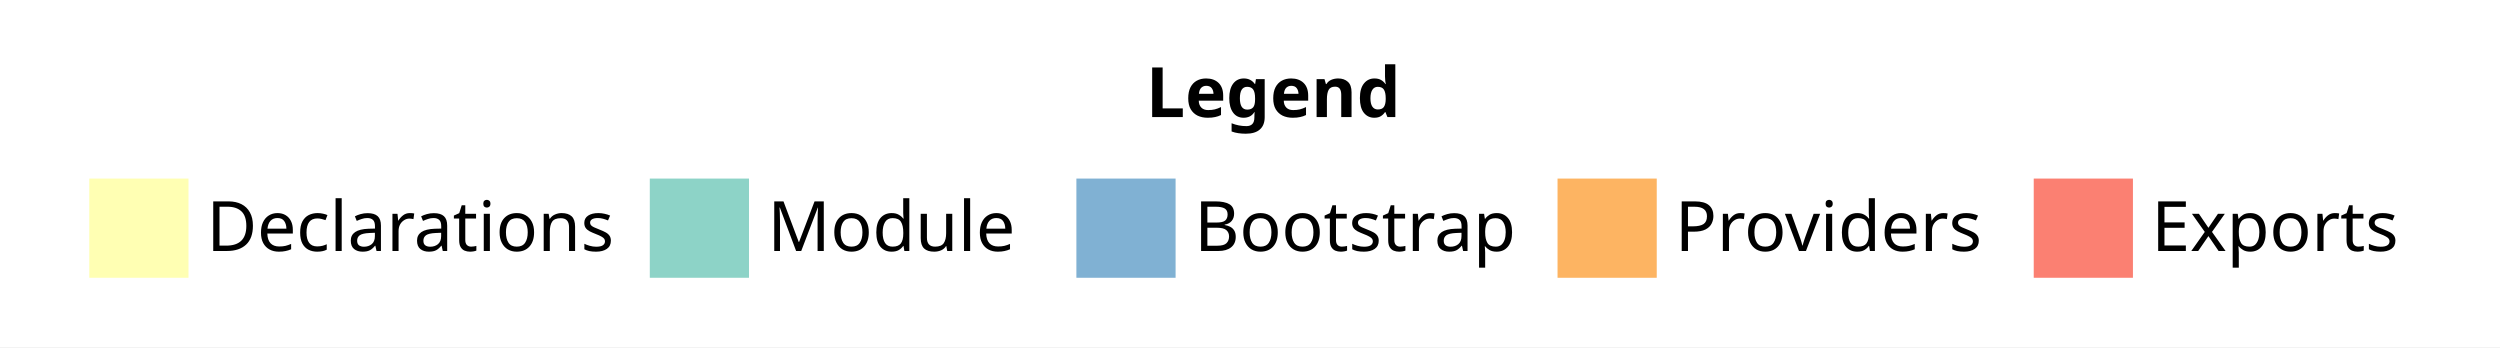
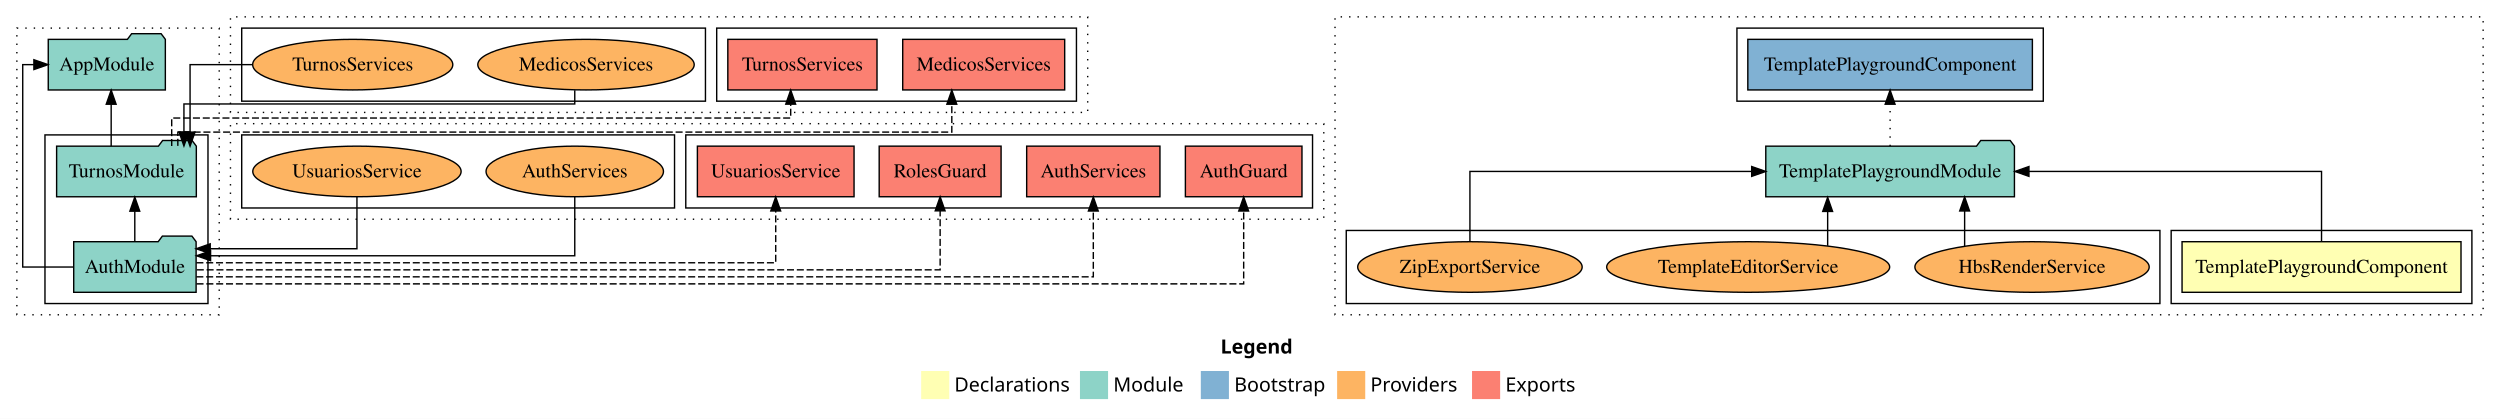
- <svg xmlns="http://www.w3.org/2000/svg" width="504pt" height="70pt" viewBox="0.00 0.00 504.00 70.00">
-   <g id="graph0" class="graph" transform="scale(1 1) rotate(0) translate(4 66)">
-     <polygon fill="white" stroke="transparent" points="-4,4 -4,-66 500,-66 500,4 -4,4" />
-     <text text-anchor="start" x="227.01" y="-42.4" font-family="Times-12" font-weight="bold" font-size="14.00">Legend</text>
-     <polygon fill="#ffffb3" stroke="transparent" points="14,-10 14,-30 34,-30 34,-10 14,-10" />
-     <text text-anchor="start" x="37.63" y="-15.4" font-family="Times-12" font-size="14.00">  Declarations</text>
-     <polygon fill="#8dd3c7" stroke="transparent" points="127,-10 127,-30 147,-30 147,-10 127,-10" />
-     <text text-anchor="start" x="150.73" y="-15.4" font-family="Times-12" font-size="14.00">  Module</text>
-     <polygon fill="#80b1d3" stroke="transparent" points="213,-10 213,-30 233,-30 233,-10 213,-10" />
-     <text text-anchor="start" x="236.78" y="-15.4" font-family="Times-12" font-size="14.00">  Bootstrap</text>
-     <polygon fill="#fdb462" stroke="transparent" points="310,-10 310,-30 330,-30 330,-10 310,-10" />
-     <text text-anchor="start" x="333.67" y="-15.4" font-family="Times-12" font-size="14.00">  Providers</text>
-     <polygon fill="#fb8072" stroke="transparent" points="406,-10 406,-30 426,-30 426,-10 406,-10" />
-     <text text-anchor="start" x="429.73" y="-15.4" font-family="Times-12" font-size="14.00">  Exports</text>
+ <svg xmlns="http://www.w3.org/2000/svg" width="1779pt" height="298pt" viewBox="0.00 0.00 1779.00 298.00">
+   <g id="graph0" class="graph" transform="scale(1 1) rotate(0) translate(4 294)">
+     <polygon fill="white" stroke="transparent" points="-4,4 -4,-294 1775,-294 1775,4 -4,4" />
+     <text text-anchor="start" x="864.51" y="-42.4" font-family="Times-12" font-weight="bold" font-size="14.00">Legend</text>
+     <polygon fill="#ffffb3" stroke="transparent" points="651.5,-10 651.5,-30 671.5,-30 671.5,-10 651.5,-10" />
+     <text text-anchor="start" x="675.13" y="-15.4" font-family="Times-12" font-size="14.00">  Declarations</text>
+     <polygon fill="#8dd3c7" stroke="transparent" points="764.5,-10 764.5,-30 784.5,-30 784.5,-10 764.5,-10" />
+     <text text-anchor="start" x="788.23" y="-15.4" font-family="Times-12" font-size="14.00">  Module</text>
+     <polygon fill="#80b1d3" stroke="transparent" points="850.5,-10 850.5,-30 870.5,-30 870.5,-10 850.5,-10" />
+     <text text-anchor="start" x="874.28" y="-15.4" font-family="Times-12" font-size="14.00">  Bootstrap</text>
+     <polygon fill="#fdb462" stroke="transparent" points="947.5,-10 947.5,-30 967.5,-30 967.5,-10 947.5,-10" />
+     <text text-anchor="start" x="971.17" y="-15.4" font-family="Times-12" font-size="14.00">  Providers</text>
+     <polygon fill="#fb8072" stroke="transparent" points="1043.5,-10 1043.5,-30 1063.5,-30 1063.5,-10 1043.5,-10" />
+     <text text-anchor="start" x="1067.23" y="-15.4" font-family="Times-12" font-size="14.00">  Exports</text>
+     <g id="clust1" class="cluster">
+       <polygon fill="none" stroke="black" stroke-dasharray="1,5" points="8,-70 8,-274 152,-274 152,-70 8,-70" />
+     </g>
+     <g id="clust3" class="cluster">
+       <polygon fill="none" stroke="black" points="28,-78 28,-198 144,-198 144,-78 28,-78" />
+     </g>
+     <g id="clust7" class="cluster">
+       <polygon fill="none" stroke="black" stroke-dasharray="1,5" points="160,-138 160,-206 938,-206 938,-138 160,-138" />
+     </g>
+     <g id="clust10" class="cluster">
+       <polygon fill="none" stroke="black" points="484,-146 484,-198 930,-198 930,-146 484,-146" />
+     </g>
+     <g id="clust12" class="cluster">
+       <polygon fill="none" stroke="black" points="168,-146 168,-198 476,-198 476,-146 168,-146" />
+     </g>
+     <g id="clust13" class="cluster">
+       <polygon fill="none" stroke="black" stroke-dasharray="1,5" points="946,-70 946,-282 1763,-282 1763,-70 946,-70" />
+     </g>
+     <g id="clust14" class="cluster">
+       <polygon fill="none" stroke="black" points="1541,-78 1541,-130 1755,-130 1755,-78 1541,-78" />
+     </g>
+     <g id="clust18" class="cluster">
+       <polygon fill="none" stroke="black" points="1232,-222 1232,-274 1450,-274 1450,-222 1232,-222" />
+     </g>
+     <g id="clust19" class="cluster">
+       <polygon fill="none" stroke="black" points="954,-78 954,-130 1533,-130 1533,-78 954,-78" />
+     </g>
+     <g id="clust20" class="cluster">
+       <polygon fill="none" stroke="black" stroke-dasharray="1,5" points="160,-214 160,-282 770,-282 770,-214 160,-214" />
+     </g>
+     <g id="clust23" class="cluster">
+       <polygon fill="none" stroke="black" points="506,-222 506,-274 762,-274 762,-222 506,-222" />
+     </g>
+     <g id="clust25" class="cluster">
+       <polygon fill="none" stroke="black" points="168,-222 168,-274 498,-274 498,-222 168,-222" />
+     </g>
+     <g id="node1" class="node">
+       <polygon fill="#8dd3c7" stroke="black" points="135.55,-122 132.55,-126 111.55,-126 108.55,-122 48.45,-122 48.45,-86 135.55,-86 135.55,-122" />
+       <text text-anchor="middle" x="92" y="-99.8" font-family="Times,serif" font-size="14.00">AuthModule</text>
+     </g>
+     <g id="node2" class="node">
+       <polygon fill="#8dd3c7" stroke="black" points="135.71,-190 132.71,-194 111.71,-194 108.71,-190 36.29,-190 36.29,-154 135.71,-154 135.71,-190" />
+       <text text-anchor="middle" x="86" y="-167.8" font-family="Times,serif" font-size="14.00">TurnosModule</text>
+     </g>
+     <g id="edge14" class="edge">
+       <path fill="none" stroke="black" d="M91.92,-122.22C91.92,-122.22 91.92,-143.73 91.92,-143.73" />
+       <polygon fill="black" stroke="black" points="88.42,-143.73 91.92,-153.73 95.42,-143.73 88.42,-143.73" />
+     </g>
+     <g id="node3" class="node">
+       <polygon fill="#8dd3c7" stroke="black" points="113.66,-266 110.66,-270 89.66,-270 86.66,-266 30.34,-266 30.34,-230 113.66,-230 113.66,-266" />
+       <text text-anchor="middle" x="72" y="-243.8" font-family="Times,serif" font-size="14.00">AppModule</text>
+     </g>
+     <g id="edge1" class="edge">
+       <path fill="none" stroke="black" d="M48.35,-104C29.71,-104 12.17,-104 12.17,-104 12.17,-104 12.17,-248 12.17,-248 12.17,-248 20.12,-248 20.12,-248" />
+       <polygon fill="black" stroke="black" points="20.12,-251.5 30.12,-248 20.12,-244.5 20.12,-251.5" />
+     </g>
+     <g id="node4" class="node">
+       <polygon fill="#fb8072" stroke="black" points="922.48,-190 839.52,-190 839.52,-154 922.48,-154 922.48,-190" />
+       <text text-anchor="middle" x="881" y="-167.8" font-family="Times,serif" font-size="14.00">AuthGuard </text>
+     </g>
+     <g id="edge3" class="edge">
+       <path fill="none" stroke="black" stroke-dasharray="5,2" d="M135.83,-92C301.61,-92 881,-92 881,-92 881,-92 881,-143.85 881,-143.85" />
+       <polygon fill="black" stroke="black" points="877.5,-143.85 881,-153.85 884.5,-143.85 877.5,-143.85" />
+     </g>
+     <g id="node5" class="node">
+       <polygon fill="#fb8072" stroke="black" points="821.42,-190 726.58,-190 726.58,-154 821.42,-154 821.42,-190" />
+       <text text-anchor="middle" x="774" y="-167.8" font-family="Times,serif" font-size="14.00">AuthServices </text>
+     </g>
+     <g id="edge4" class="edge">
+       <path fill="none" stroke="black" stroke-dasharray="5,2" d="M135.7,-97C286.22,-97 774,-97 774,-97 774,-97 774,-143.84 774,-143.84" />
+       <polygon fill="black" stroke="black" points="770.5,-143.84 774,-153.84 777.5,-143.84 770.5,-143.84" />
+     </g>
+     <g id="node6" class="node">
+       <polygon fill="#fb8072" stroke="black" points="708.37,-190 621.63,-190 621.63,-154 708.37,-154 708.37,-190" />
+       <text text-anchor="middle" x="665" y="-167.8" font-family="Times,serif" font-size="14.00">RolesGuard </text>
+     </g>
+     <g id="edge5" class="edge">
+       <path fill="none" stroke="black" stroke-dasharray="5,2" d="M136.01,-102C270.19,-102 665,-102 665,-102 665,-102 665,-143.97 665,-143.97" />
+       <polygon fill="black" stroke="black" points="661.5,-143.97 665,-153.97 668.5,-143.97 661.5,-143.97" />
+     </g>
+     <g id="node7" class="node">
+       <polygon fill="#fb8072" stroke="black" points="603.74,-190 492.26,-190 492.26,-154 603.74,-154 603.74,-190" />
+       <text text-anchor="middle" x="548" y="-167.8" font-family="Times,serif" font-size="14.00">UsuariosService </text>
+     </g>
+     <g id="edge6" class="edge">
+       <path fill="none" stroke="black" stroke-dasharray="5,2" d="M135.72,-107C249.86,-107 548,-107 548,-107 548,-107 548,-143.89 548,-143.89" />
+       <polygon fill="black" stroke="black" points="544.5,-143.89 548,-153.89 551.5,-143.89 544.5,-143.89" />
+     </g>
+     <g id="edge2" class="edge">
+       <path fill="none" stroke="black" d="M75.11,-190.01C75.11,-190.01 75.11,-219.85 75.11,-219.85" />
+       <polygon fill="black" stroke="black" points="71.61,-219.85 75.11,-229.85 78.61,-219.85 71.61,-219.85" />
+     </g>
+     <g id="node16" class="node">
+       <polygon fill="#fb8072" stroke="black" points="753.63,-266 638.37,-266 638.37,-230 753.63,-230 753.63,-266" />
+       <text text-anchor="middle" x="696" y="-243.8" font-family="Times,serif" font-size="14.00">MedicosServices </text>
+     </g>
+     <g id="edge15" class="edge">
+       <path fill="none" stroke="black" stroke-dasharray="5,2" d="M122.54,-190.21C122.54,-195.55 122.54,-200 122.54,-200 122.54,-200 673.31,-200 673.31,-200 673.31,-200 673.31,-219.85 673.31,-219.85" />
+       <polygon fill="black" stroke="black" points="669.81,-219.85 673.31,-229.85 676.81,-219.85 669.81,-219.85" />
+     </g>
+     <g id="node17" class="node">
+       <polygon fill="#fb8072" stroke="black" points="620.08,-266 513.92,-266 513.92,-230 620.08,-230 620.08,-266" />
+       <text text-anchor="middle" x="567" y="-243.8" font-family="Times,serif" font-size="14.00">TurnosServices </text>
+     </g>
+     <g id="edge16" class="edge">
+       <path fill="none" stroke="black" stroke-dasharray="5,2" d="M118.18,-190.11C118.18,-199.9 118.18,-210 118.18,-210 118.18,-210 558.66,-210 558.66,-210 558.66,-210 558.66,-219.89 558.66,-219.89" />
+       <polygon fill="black" stroke="black" points="555.16,-219.89 558.66,-229.89 562.16,-219.89 555.16,-219.89" />
+     </g>
+     <g id="node8" class="node">
+       <ellipse fill="#fdb462" stroke="black" cx="405" cy="-172" rx="63.12" ry="18" />
+       <text text-anchor="middle" x="405" y="-167.8" font-family="Times,serif" font-size="14.00">AuthServices</text>
+     </g>
+     <g id="edge7" class="edge">
+       <path fill="none" stroke="black" d="M405,-154C405,-136.32 405,-112 405,-112 405,-112 145.85,-112 145.85,-112" />
+       <polygon fill="black" stroke="black" points="145.85,-108.5 135.85,-112 145.85,-115.5 145.85,-108.5" />
+     </g>
+     <g id="node9" class="node">
+       <ellipse fill="#fdb462" stroke="black" cx="250" cy="-172" rx="74.13" ry="18" />
+       <text text-anchor="middle" x="250" y="-167.8" font-family="Times,serif" font-size="14.00">UsuariosService</text>
+     </g>
+     <g id="edge8" class="edge">
+       <path fill="none" stroke="black" d="M250,-153.99C250,-137.95 250,-117 250,-117 250,-117 145.59,-117 145.59,-117" />
+       <polygon fill="black" stroke="black" points="145.59,-113.5 135.59,-117 145.59,-120.5 145.59,-113.5" />
+     </g>
+     <g id="node10" class="node">
+       <polygon fill="#ffffb3" stroke="black" points="1747.25,-122 1548.75,-122 1548.75,-86 1747.25,-86 1747.25,-122" />
+       <text text-anchor="middle" x="1648" y="-99.8" font-family="Times,serif" font-size="14.00">TemplatePlaygroundComponent</text>
+     </g>
+     <g id="node11" class="node">
+       <polygon fill="#8dd3c7" stroke="black" points="1429.47,-190 1426.47,-194 1405.47,-194 1402.47,-190 1252.53,-190 1252.53,-154 1429.47,-154 1429.47,-190" />
+       <text text-anchor="middle" x="1341" y="-167.8" font-family="Times,serif" font-size="14.00">TemplatePlaygroundModule</text>
+     </g>
+     <g id="edge9" class="edge">
+       <path fill="none" stroke="black" d="M1648,-122.22C1648,-142.37 1648,-172 1648,-172 1648,-172 1439.8,-172 1439.8,-172" />
+       <polygon fill="black" stroke="black" points="1439.8,-168.5 1429.8,-172 1439.8,-175.5 1439.8,-168.5" />
+     </g>
+     <g id="node12" class="node">
+       <polygon fill="#80b1d3" stroke="black" points="1442.25,-266 1239.75,-266 1239.75,-230 1442.25,-230 1442.25,-266" />
+       <text text-anchor="middle" x="1341" y="-243.8" font-family="Times,serif" font-size="14.00">TemplatePlaygroundComponent </text>
+     </g>
+     <g id="edge10" class="edge">
+       <path fill="none" stroke="black" stroke-dasharray="1,5" d="M1341,-190.01C1341,-190.01 1341,-219.85 1341,-219.85" />
+       <polygon fill="black" stroke="black" points="1337.5,-219.85 1341,-229.85 1344.5,-219.85 1337.5,-219.85" />
+     </g>
+     <g id="node13" class="node">
+       <ellipse fill="#fdb462" stroke="black" cx="1442" cy="-104" rx="83.37" ry="18" />
+       <text text-anchor="middle" x="1442" y="-99.8" font-family="Times,serif" font-size="14.00">HbsRenderService</text>
+     </g>
+     <g id="edge11" class="edge">
+       <path fill="none" stroke="black" d="M1394.03,-118.75C1394.03,-118.75 1394.03,-143.88 1394.03,-143.88" />
+       <polygon fill="black" stroke="black" points="1390.53,-143.88 1394.03,-153.88 1397.53,-143.88 1390.53,-143.88" />
+     </g>
+     <g id="node14" class="node">
+       <ellipse fill="#fdb462" stroke="black" cx="1240" cy="-104" rx="100.7" ry="18" />
+       <text text-anchor="middle" x="1240" y="-99.8" font-family="Times,serif" font-size="14.00">TemplateEditorService</text>
+     </g>
+     <g id="edge12" class="edge">
+       <path fill="none" stroke="black" d="M1296.56,-119.09C1296.56,-119.09 1296.56,-143.56 1296.56,-143.56" />
+       <polygon fill="black" stroke="black" points="1293.06,-143.56 1296.56,-153.56 1300.06,-143.56 1293.06,-143.56" />
+     </g>
+     <g id="node15" class="node">
+       <ellipse fill="#fdb462" stroke="black" cx="1042" cy="-104" rx="79.87" ry="18" />
+       <text text-anchor="middle" x="1042" y="-99.8" font-family="Times,serif" font-size="14.00">ZipExportService</text>
+     </g>
+     <g id="edge13" class="edge">
+       <path fill="none" stroke="black" d="M1042,-122.22C1042,-142.37 1042,-172 1042,-172 1042,-172 1242.5,-172 1242.5,-172" />
+       <polygon fill="black" stroke="black" points="1242.5,-175.5 1252.5,-172 1242.5,-168.5 1242.5,-175.5" />
+     </g>
+     <g id="node18" class="node">
+       <ellipse fill="#fdb462" stroke="black" cx="413" cy="-248" rx="77" ry="18" />
+       <text text-anchor="middle" x="413" y="-243.8" font-family="Times,serif" font-size="14.00">MedicosServices</text>
+     </g>
+     <g id="edge17" class="edge">
+       <path fill="none" stroke="black" d="M405,-229.79C405,-224.45 405,-220 405,-220 405,-220 126.89,-220 126.89,-220 126.89,-220 126.89,-200.15 126.89,-200.15" />
+       <polygon fill="black" stroke="black" points="130.39,-200.15 126.89,-190.15 123.39,-200.15 130.39,-200.15" />
+     </g>
+     <g id="node19" class="node">
+       <ellipse fill="#fdb462" stroke="black" cx="247" cy="-248" rx="71.21" ry="18" />
+       <text text-anchor="middle" x="247" y="-243.8" font-family="Times,serif" font-size="14.00">TurnosServices</text>
+     </g>
+     <g id="edge18" class="edge">
+       <path fill="none" stroke="black" d="M175.67,-248C151.85,-248 131.25,-248 131.25,-248 131.25,-248 131.25,-200.01 131.25,-200.01" />
+       <polygon fill="black" stroke="black" points="134.75,-200.01 131.25,-190.01 127.75,-200.01 134.75,-200.01" />
+     </g>
  </g>
</svg>
